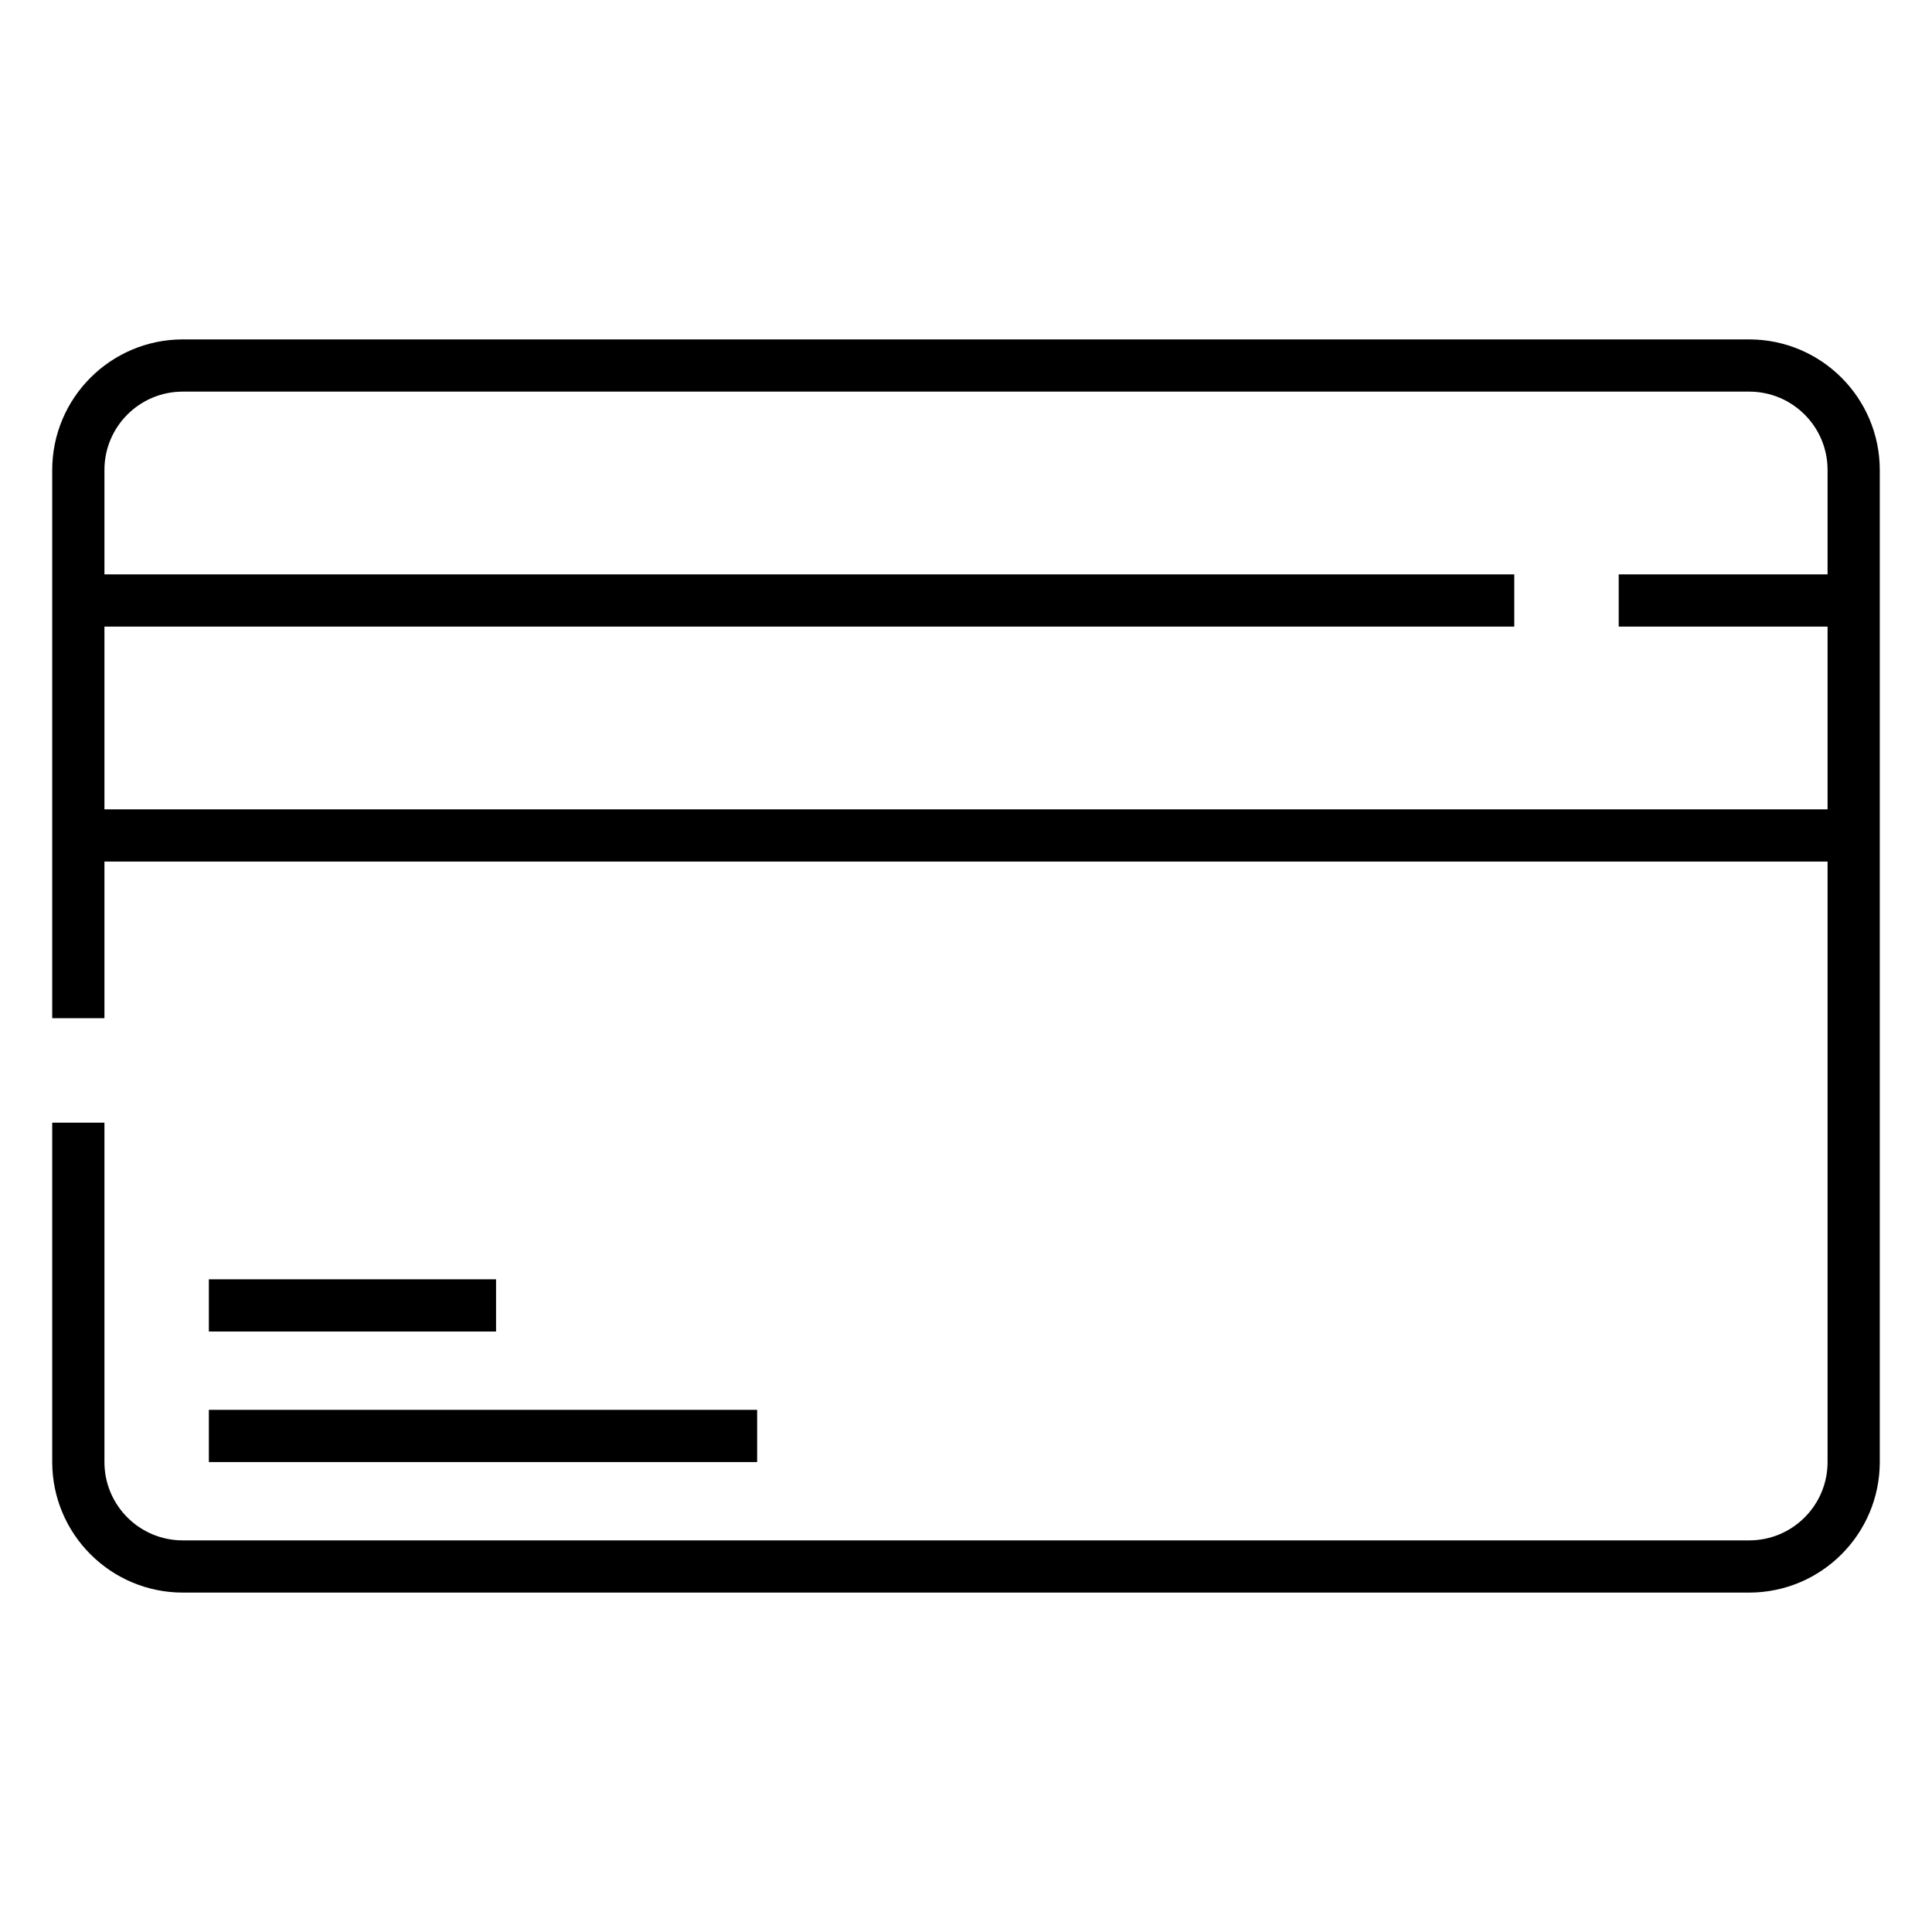
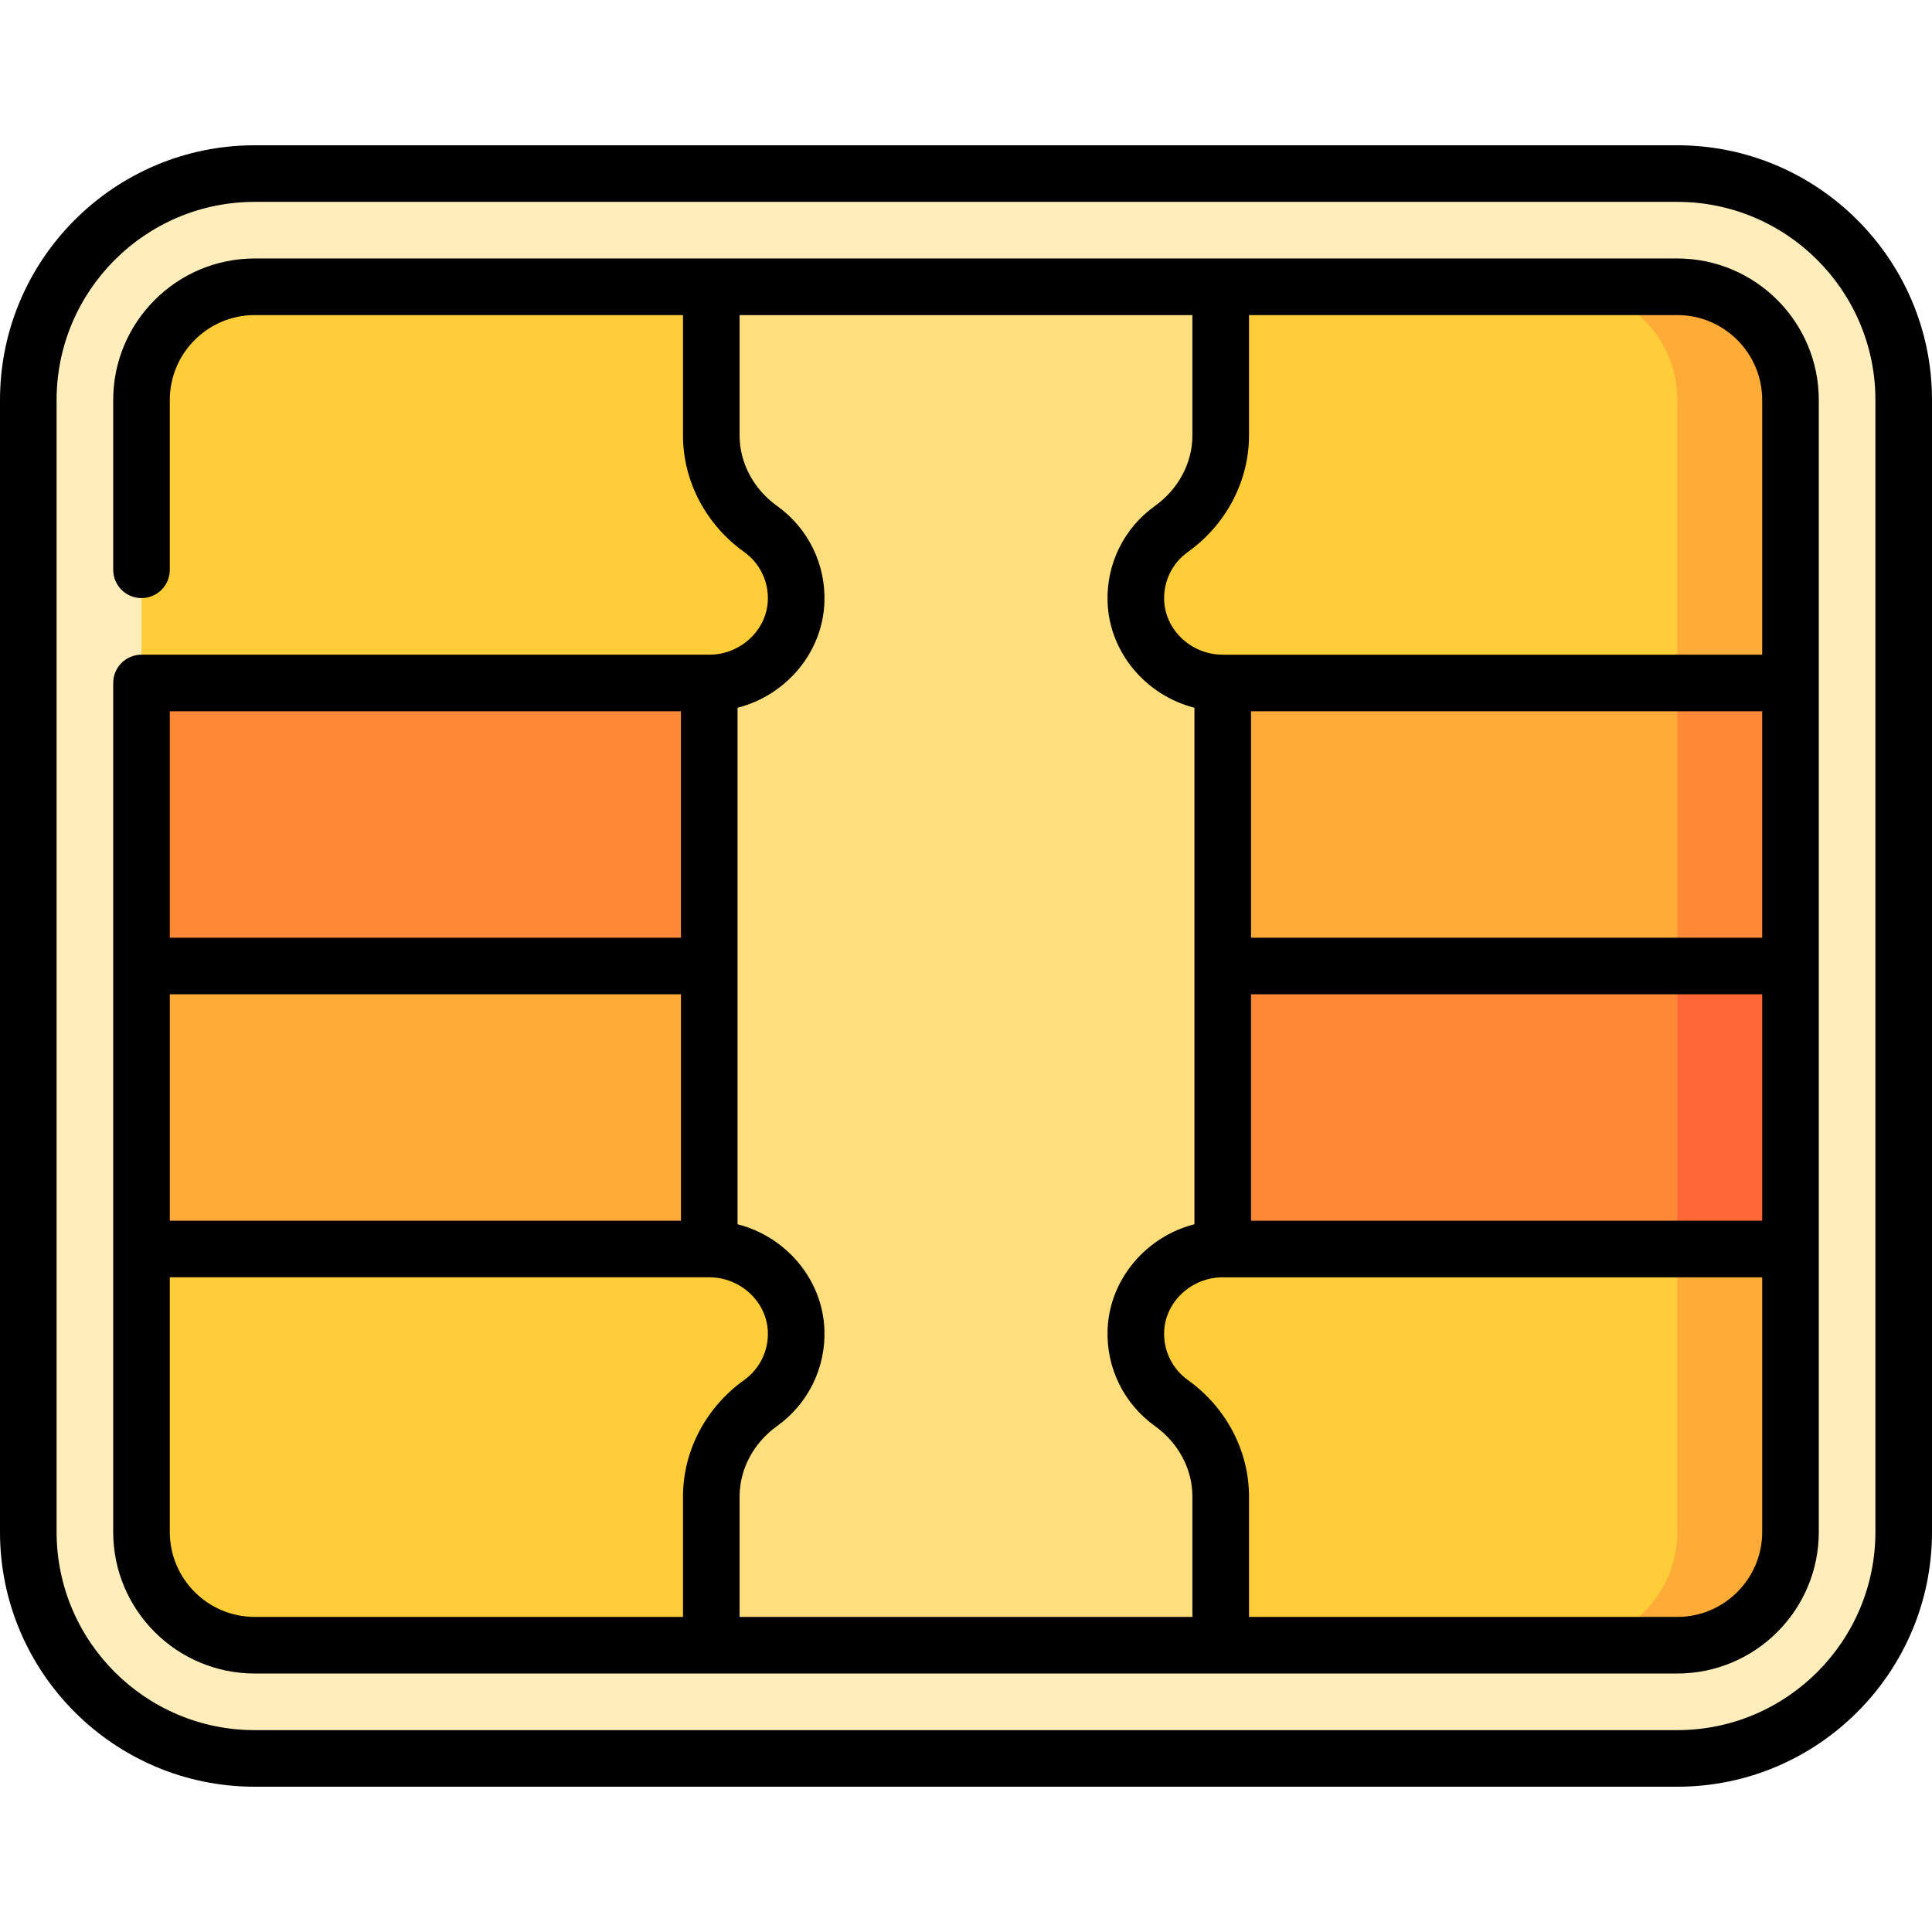
- <svg xmlns="http://www.w3.org/2000/svg" id="Icons" height="512" viewBox="0 0 74 74" width="512">
-   <path d="m67 61h-60a5.006 5.006 0 0 1 -5-5v-13h2v13a3 3 0 0 0 3 3h60a3 3 0 0 0 3-3v-38a3 3 0 0 0 -3-3h-60a3 3 0 0 0 -3 3v21h-2v-21a5.006 5.006 0 0 1 5-5h60a5.006 5.006 0 0 1 5 5v38a5.006 5.006 0 0 1 -5 5z" />
-   <path d="m62 22h9v2h-9z" />
-   <path d="m3 22h55v2h-55z" />
-   <path d="m3 31h68v2h-68z" />
-   <path d="m8 54h21v2h-21z" />
-   <path d="m8 49h11v2h-11z" />
+ <svg xmlns="http://www.w3.org/2000/svg" id="Capa_1" enable-background="new 0 0 512 512" height="512" viewBox="0 0 512 512" width="512">
+   <g>
+     <path d="m444.5 466h-377c-33.137 0-60-26.863-60-60v-300c0-33.137 26.863-60 60-60h377c33.137 0 60 26.863 60 60v300c0 33.137-26.863 60-60 60z" fill="#ffeebc" />
+     <path d="m474.5 256v75l-60 45v-165z" fill="#ff6737" />
+     <path d="m256 406v-180h188.5v105z" fill="#ff8937" />
+     <path d="m474.5 181v75h-30l-45-120z" fill="#ff8937" />
+     <path d="m444.5 181v75h-188.5v-150z" fill="#ffab37" />
+     <path d="m256 406.01c-.18-.01-218.5-75.01-218.5-75.01v-75l218.5-60z" fill="#ffab37" />
+     <path d="m256 106v150h-218.5v-75z" fill="#ff8937" />
+     <path d="m444.5 331-30 105h30c16.54 0 30-13.46 30-30v-75z" fill="#ffab37" />
+     <path d="m444.5 76h-30l30 105h30v-75c0-16.54-13.46-30-30-30z" fill="#ffab37" />
+     <path d="m37.5 331v75c0 16.54 13.46 30 30 30h121l67.5-32.85 67.5 32.85h91c16.54 0 30-13.46 30-30v-75z" fill="#ffcd37" />
+     <path d="m414.5 76h-347c-16.54 0-30 13.46-30 30v75h407v-75c0-16.54-13.46-30-30-30z" fill="#ffcd37" />
+     <path d="m310.43 140.18c8.06-5.76 13.07-14.85 13.07-24.76v-39.42h-135v39.42c0 9.91 5.01 19 13.07 24.76 5.91 4.23 9.7 11.25 9.42 19.14-.43 12.01-10.52 21.4-22.49 21.67v150.02c11.97.27 22.06 9.66 22.49 21.67.28 7.89-3.51 14.91-9.42 19.14-8.06 5.76-13.07 14.85-13.07 24.76v39.42h135v-39.42c0-9.91-5.01-19-13.07-24.76-5.91-4.23-9.7-11.25-9.42-19.14.43-12.01 10.52-21.4 22.49-21.67v-150.02c-11.97-.27-22.06-9.66-22.49-21.67-.28-7.89 3.51-14.91 9.42-19.14z" fill="#ffdf7d" />
+     <path d="m444.5 38.5h-377c-37.22 0-67.5 30.28-67.5 67.5v300c0 37.22 30.28 67.5 67.5 67.5h377c37.22 0 67.5-30.28 67.5-67.5v-300c0-37.22-30.28-67.5-67.5-67.5zm52.5 367.5c0 28.949-23.551 52.5-52.5 52.5h-377c-28.949 0-52.5-23.551-52.5-52.5v-300c0-28.949 23.551-52.5 52.5-52.5h377c28.949 0 52.5 23.551 52.5 52.5z" />
+     <path d="m444.5 68.5h-377c-20.678 0-37.5 16.822-37.5 37.5v45c0 4.142 3.358 7.5 7.5 7.5s7.5-3.358 7.5-7.5v-45c0-12.407 10.093-22.5 22.5-22.5h113.5v31.919c0 12.072 6.059 23.61 16.208 30.865 4.113 2.94 6.461 7.713 6.282 12.769-.284 7.966-7.25 14.446-15.53 14.446h-150.46c-4.142 0-7.5 3.358-7.5 7.5v225c0 20.678 16.822 37.5 37.5 37.5h377c20.678 0 37.5-16.822 37.5-37.5v-299.999c0-20.678-16.822-37.5-37.5-37.5zm22.5 37.5v67.5h-142.96c-8.28 0-15.247-6.48-15.53-14.446-.18-5.056 2.169-9.83 6.282-12.77 10.149-7.254 16.208-18.793 16.208-30.865v-31.919h113.5c12.407 0 22.5 10.093 22.5 22.5zm-135.46 157.5h135.46v60h-135.46zm0-15v-60h135.46v60zm-113.06-88.914c.359-10.097-4.333-19.631-12.549-25.505-6.219-4.445-9.931-11.421-9.931-18.662v-31.919h120v31.919c0 7.241-3.712 14.217-9.931 18.662-8.217 5.874-12.908 15.408-12.549 25.505.477 13.415 10.247 24.722 23.02 27.972v136.882c-12.773 3.25-22.543 14.558-23.02 27.973-.359 10.097 4.333 19.631 12.549 25.505 6.219 4.445 9.931 11.421 9.931 18.662v31.92h-120v-31.919c0-7.241 3.712-14.217 9.931-18.662 8.217-5.874 12.908-15.408 12.549-25.505-.477-13.414-10.247-24.722-23.02-27.972v-136.883c12.774-3.25 22.543-14.558 23.02-27.973zm-38.02 163.914h-135.46v-60h135.46zm0-135v60h-135.46v-60zm-135.46 217.5v-67.5h142.96c8.28 0 15.247 6.48 15.53 14.446.18 5.056-2.169 9.83-6.282 12.77-10.149 7.254-16.208 18.793-16.208 30.865v31.919h-113.5c-12.407 0-22.5-10.093-22.5-22.5zm399.5 22.5h-113.5v-31.919c0-12.072-6.059-23.61-16.208-30.865-4.113-2.94-6.461-7.713-6.282-12.769.283-7.966 7.25-14.446 15.53-14.446h142.96v67.499c0 12.407-10.093 22.5-22.5 22.5z" />
+   </g>
</svg>
